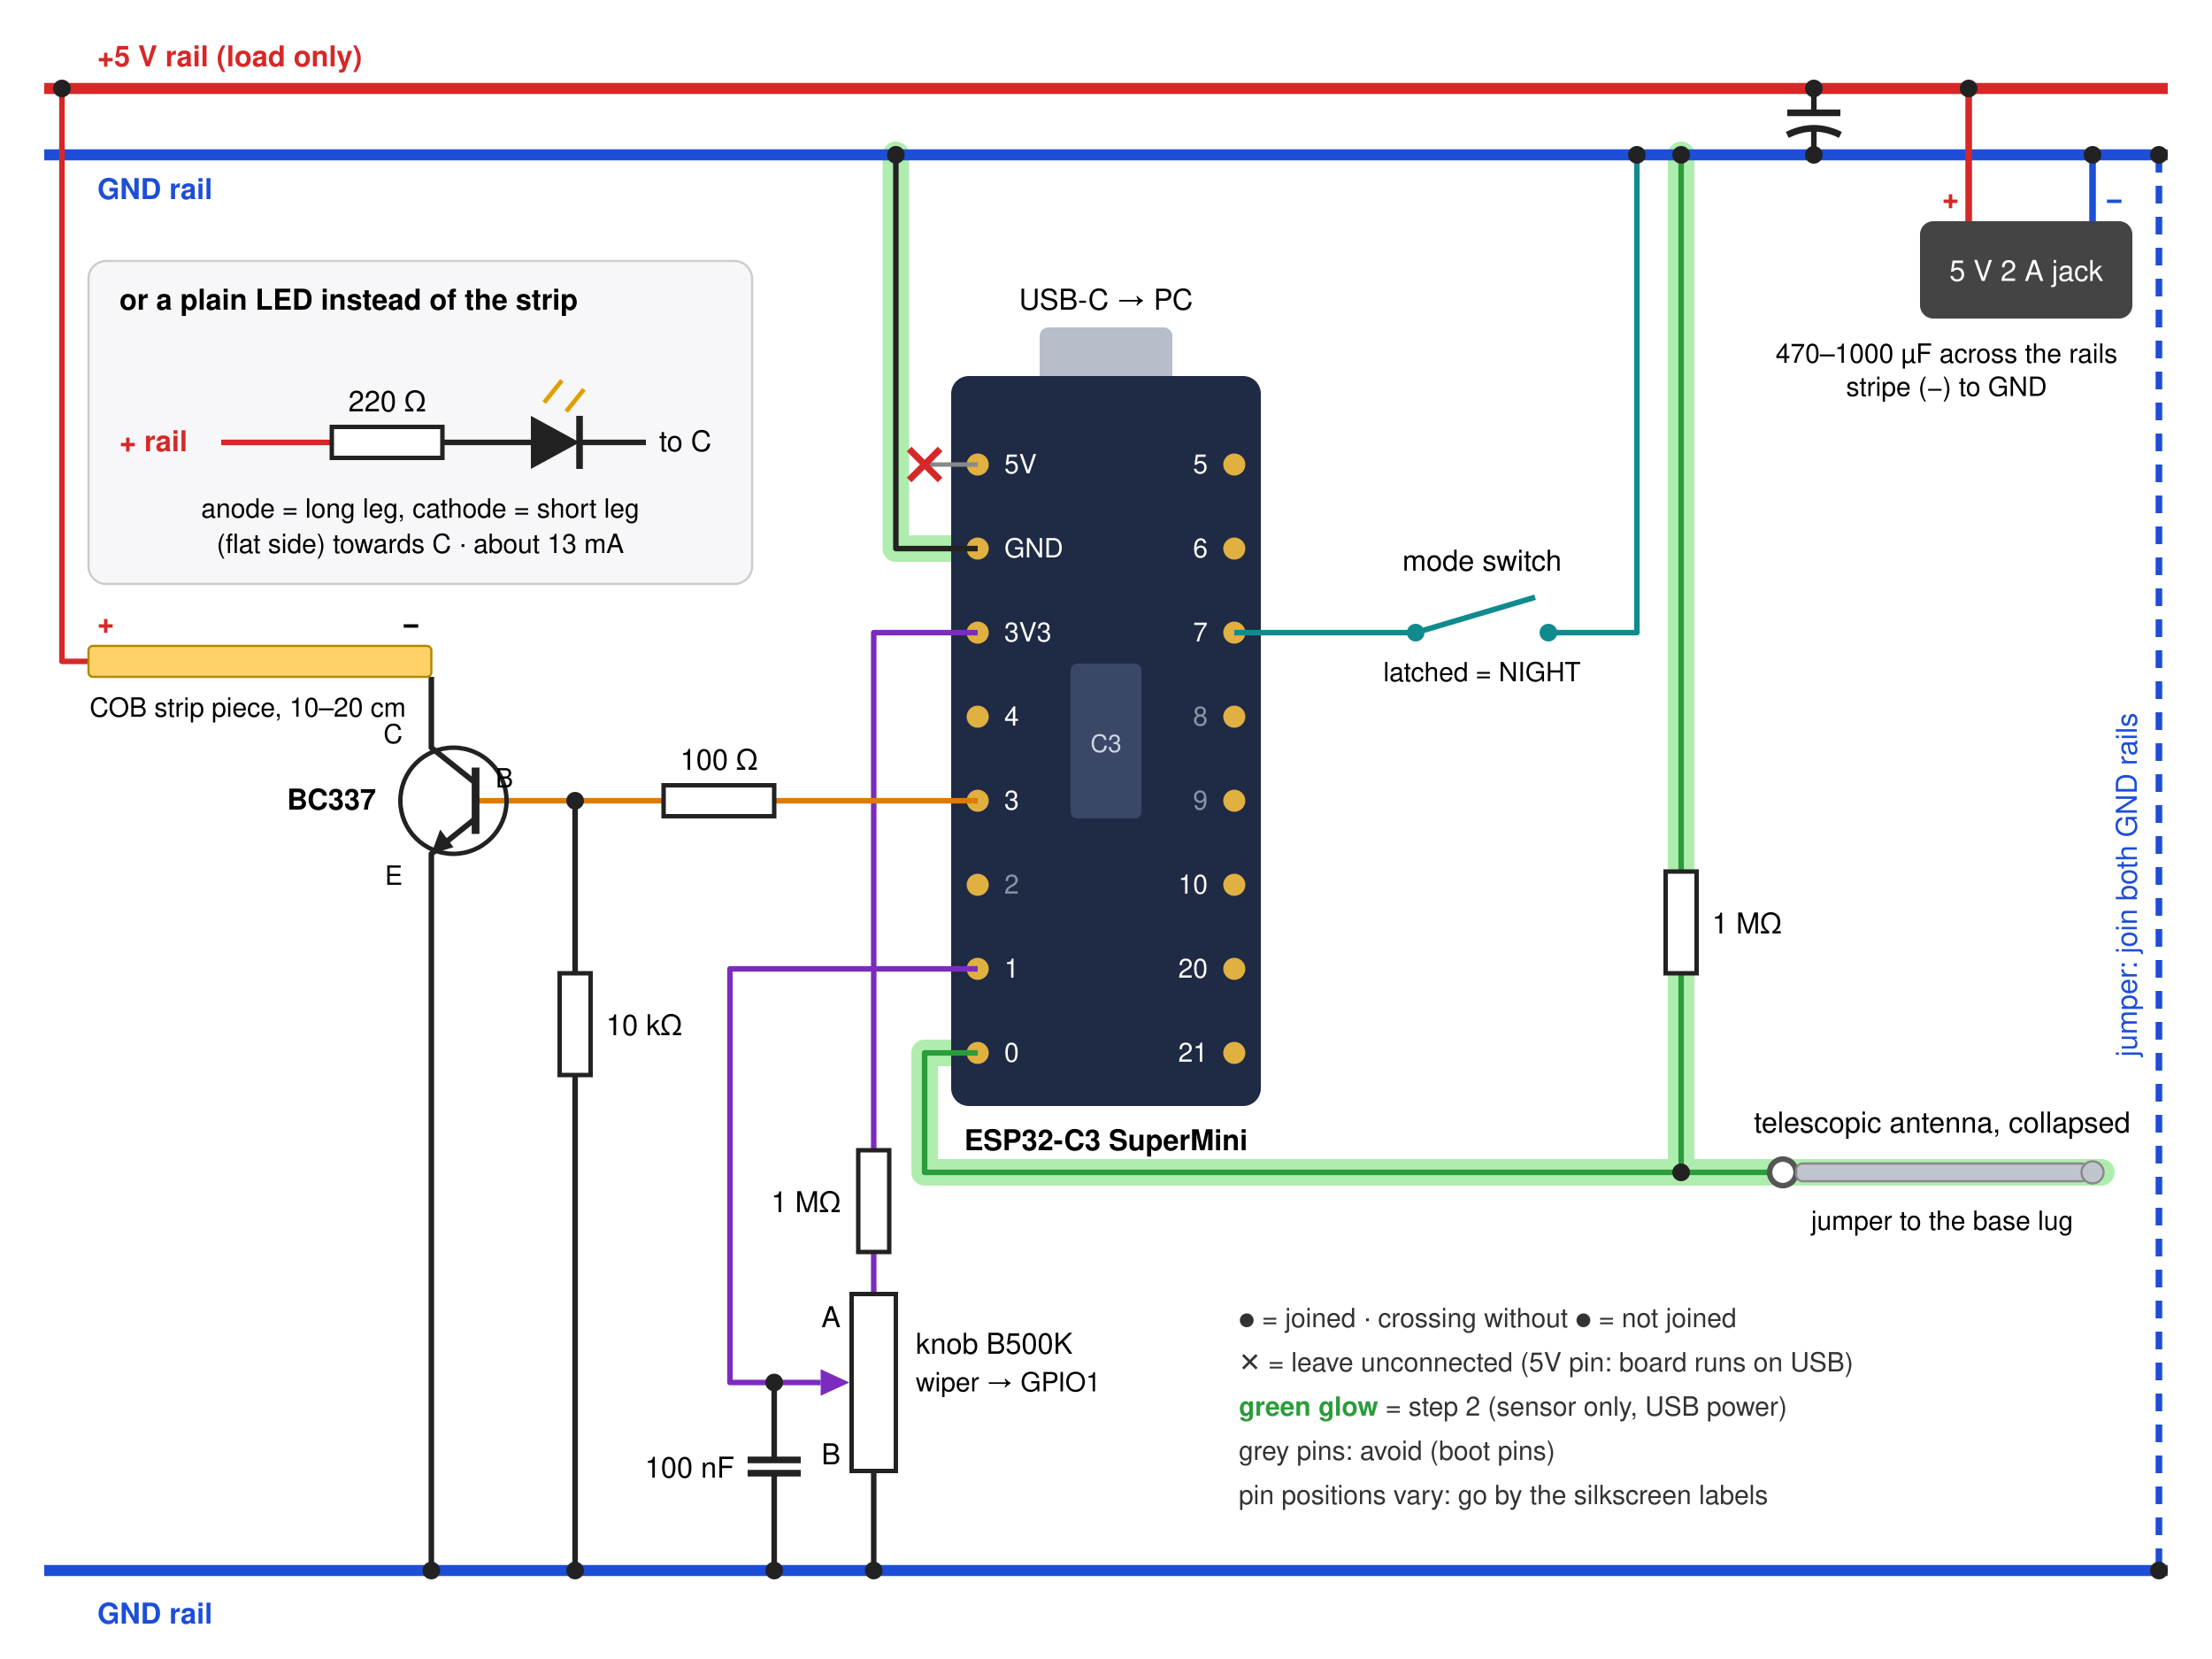
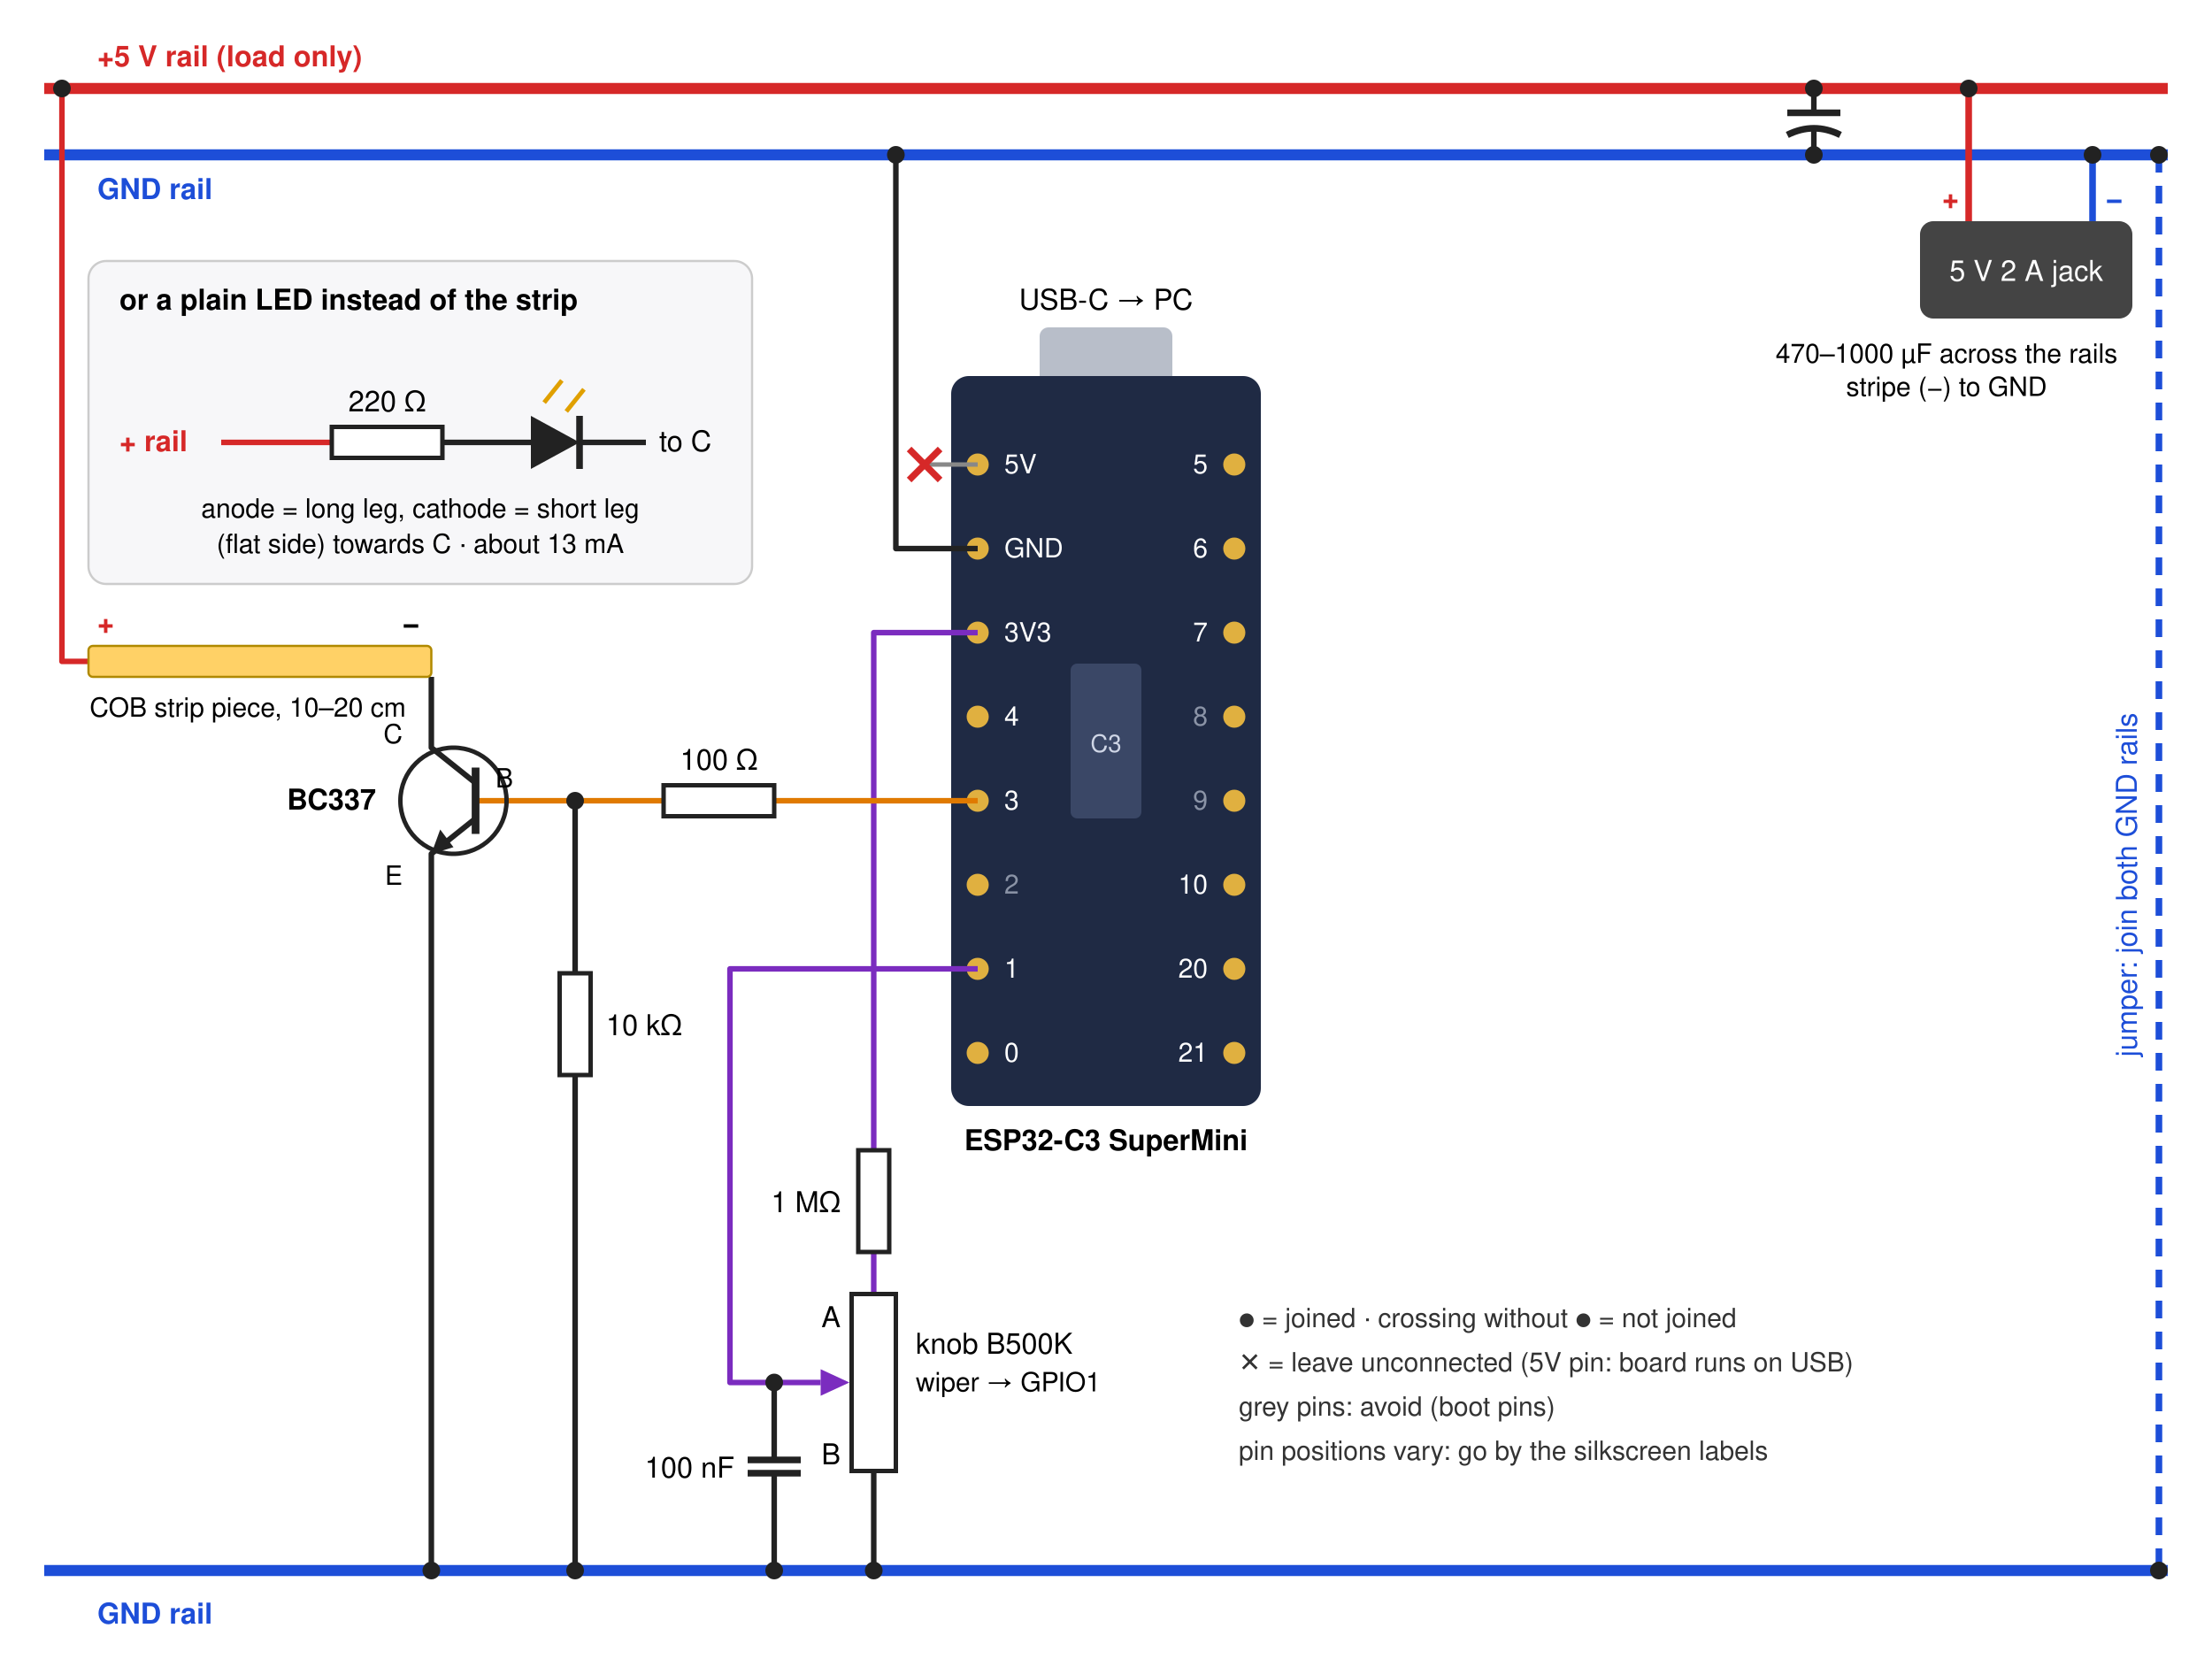
<svg xmlns="http://www.w3.org/2000/svg" viewBox="0 0 1000 750" font-family="Segoe UI, Helvetica, Arial, sans-serif" font-size="13">
  <rect width="1000" height="750" fill="#ffffff" />
-   <g stroke="#9be89b" stroke-width="12" stroke-linecap="round" stroke-linejoin="round" fill="none" opacity="0.8">
-     <path d="M442 248 H405 V70" />
-     <path d="M442 476 H418 V530 H950" />
-     <path d="M760 530 V70" />
-   </g>
  <line x1="20" y1="40" x2="980" y2="40" stroke="#d62828" stroke-width="5" />
  <line x1="20" y1="70" x2="980" y2="70" stroke="#1d4ed8" stroke-width="5" />
  <line x1="20" y1="710" x2="980" y2="710" stroke="#1d4ed8" stroke-width="5" />
  <path d="M976 70 V710" stroke="#1d4ed8" stroke-width="3" stroke-dasharray="8 6" fill="none" />
  <text x="44" y="30" fill="#d62828" font-weight="bold">+5 V rail (load only)</text>
  <text x="44" y="90" fill="#1d4ed8" font-weight="bold">GND rail</text>
  <text x="44" y="734" fill="#1d4ed8" font-weight="bold">GND rail</text>
  <text x="966" y="400" fill="#1d4ed8" text-anchor="middle" transform="rotate(-90 966 400)">jumper: join both GND rails</text>
  <rect x="868" y="100" width="96" height="44" rx="6" fill="#444" />
  <text x="916" y="127" fill="#fff" text-anchor="middle">5 V 2 A jack</text>
  <line x1="890" y1="100" x2="890" y2="40" stroke="#d62828" stroke-width="3" />
  <line x1="946" y1="100" x2="946" y2="70" stroke="#1d4ed8" stroke-width="3" />
  <text x="878" y="94" fill="#d62828" font-weight="bold">+</text>
  <text x="952" y="94" fill="#1d4ed8" font-weight="bold">−</text>
  <g stroke="#222" stroke-width="2.5" fill="none">
    <line x1="820" y1="40" x2="820" y2="51" />
    <line x1="808" y1="51" x2="832" y2="51" stroke-width="3" />
    <path d="M808 61 Q820 55 832 61" stroke-width="3" />
    <line x1="820" y1="58" x2="820" y2="70" />
  </g>
  <text x="880" y="164" text-anchor="middle" font-size="12">470–1000 µF across the rails</text>
  <text x="880" y="179" text-anchor="middle" font-size="12">stripe (−) to GND</text>
  <rect x="470" y="148" width="60" height="28" rx="4" fill="#b8bec9" />
  <text x="500" y="140" text-anchor="middle">USB-C → PC</text>
  <rect x="430" y="170" width="140" height="330" rx="8" fill="#1f2a44" />
  <rect x="484" y="300" width="32" height="70" rx="3" fill="#3a4766" />
  <text x="500" y="340" fill="#cfd6e6" font-size="11" text-anchor="middle">C3</text>
  <text x="500" y="520" text-anchor="middle" font-weight="bold">ESP32-C3 SuperMini</text>
  <g fill="#e0b040">
    <circle cx="442" cy="210" r="5" />
    <circle cx="442" cy="248" r="5" />
    <circle cx="442" cy="286" r="5" />
    <circle cx="442" cy="324" r="5" />
    <circle cx="442" cy="362" r="5" />
    <circle cx="442" cy="400" r="5" />
    <circle cx="442" cy="438" r="5" />
    <circle cx="442" cy="476" r="5" />
    <circle cx="558" cy="210" r="5" />
    <circle cx="558" cy="248" r="5" />
    <circle cx="558" cy="286" r="5" />
    <circle cx="558" cy="324" r="5" />
    <circle cx="558" cy="362" r="5" />
    <circle cx="558" cy="400" r="5" />
    <circle cx="558" cy="438" r="5" />
    <circle cx="558" cy="476" r="5" />
  </g>
  <g fill="#ffffff" font-size="12">
    <text x="454" y="214">5V</text>
    <text x="454" y="252">GND</text>
    <text x="454" y="290">3V3</text>
    <text x="454" y="328">4</text>
    <text x="454" y="366">3</text>
    <text x="454" y="404" fill="#8a93a6">2</text>
    <text x="454" y="442">1</text>
    <text x="454" y="480">0</text>
  </g>
  <g fill="#ffffff" font-size="12" text-anchor="end">
    <text x="546" y="214">5</text>
    <text x="546" y="252">6</text>
    <text x="546" y="290">7</text>
    <text x="546" y="328" fill="#8a93a6">8</text>
    <text x="546" y="366" fill="#8a93a6">9</text>
    <text x="546" y="404">10</text>
    <text x="546" y="442">20</text>
    <text x="546" y="480">21</text>
  </g>
  <line x1="442" y1="210" x2="418" y2="210" stroke="#888" stroke-width="2" />
  <g stroke="#d62828" stroke-width="3">
    <line x1="411" y1="203" x2="425" y2="217" />
    <line x1="411" y1="217" x2="425" y2="203" />
  </g>
  <g fill="none" stroke-width="2.5" stroke-linejoin="round">
    <path d="M442 248 H405 V70" stroke="#222" />
    <path d="M442 286 H395 V520" stroke="#7b2cbf" />
    <path d="M395 566 V585" stroke="#7b2cbf" />
    <path d="M395 665 V710" stroke="#222" />
    <path d="M442 438 H330 V625 H371" stroke="#7b2cbf" />
    <path d="M350 625 V660 M350 666 V710" stroke="#222" />
-     <path d="M442 476 H418 V530 H800" stroke="#2a9d3a" />
-     <path d="M760 530 V440 M760 394 V70" stroke="#2a9d3a" />
    <path d="M442 362 H350 M300 362 H215" stroke="#e07a00" />
    <path d="M260 362 V440 M260 486 V710" stroke="#222" />
    <path d="M215 354 L195 338 V306" stroke="#222" />
    <path d="M215 370 L195 386 V710" stroke="#222" />
    <path d="M40 299 H28 V40" stroke="#d62828" />
-     <path d="M558 286 H640 M700 286 H740 V70" stroke="#0f8b8d" />
-     <path d="M640 286 L694 270" stroke="#0f8b8d" />
  </g>
  <rect x="388" y="520" width="14" height="46" fill="#fff" stroke="#222" stroke-width="2" />
  <text x="380" y="548" text-anchor="end">1 MΩ</text>
  <rect x="385" y="585" width="20" height="80" fill="#fff" stroke="#222" stroke-width="2" />
  <polygon points="371,619 384,625 371,631" fill="#7b2cbf" />
  <text x="380" y="600" text-anchor="end">A</text>
  <text x="380" y="662" text-anchor="end">B</text>
  <text x="414" y="612">knob B500K</text>
  <text x="414" y="629" font-size="12">wiper → GPIO1</text>
  <g stroke="#222" stroke-width="3">
    <line x1="338" y1="660" x2="362" y2="660" />
    <line x1="338" y1="666" x2="362" y2="666" />
  </g>
  <text x="332" y="668" text-anchor="end">100 nF</text>
-   <rect x="753" y="394" width="14" height="46" fill="#fff" stroke="#222" stroke-width="2" />
-   <text x="774" y="422">1 MΩ</text>
-   <circle cx="806" cy="530" r="6" fill="#fff" stroke="#555" stroke-width="2.5" />
-   <rect x="812" y="526" width="132" height="8" rx="3" fill="#c0c4cc" stroke="#888" />
-   <circle cx="946" cy="530" r="5" fill="#c0c4cc" stroke="#888" />
-   <text x="878" y="512" text-anchor="middle">telescopic antenna, collapsed</text>
-   <text x="878" y="556" text-anchor="middle" font-size="12">jumper to the base lug</text>
  <rect x="300" y="355" width="50" height="14" fill="#fff" stroke="#222" stroke-width="2" />
  <text x="325" y="348" text-anchor="middle">100 Ω</text>
  <circle cx="205" cy="362" r="24" fill="none" stroke="#222" stroke-width="2" />
  <line x1="215" y1="347" x2="215" y2="377" stroke="#222" stroke-width="3.5" />
  <polygon points="195,386 199,375 205,383" fill="#222" />
  <text x="182" y="336" text-anchor="end" font-size="12">C</text>
  <text x="224" y="356" font-size="12">B</text>
  <text x="182" y="400" text-anchor="end" font-size="12">E</text>
  <text x="170" y="366" text-anchor="end" font-weight="bold">BC337</text>
  <rect x="253" y="440" width="14" height="46" fill="#fff" stroke="#222" stroke-width="2" />
  <text x="274" y="468">10 kΩ</text>
  <rect x="40" y="292" width="155" height="14" rx="2" fill="#ffd166" stroke="#b08900" />
  <text x="44" y="286" fill="#d62828" font-weight="bold">+</text>
  <text x="182" y="286" font-weight="bold">−</text>
  <text x="112" y="324" text-anchor="middle" font-size="12">COB strip piece, 10–20 cm</text>
  <rect x="40" y="118" width="300" height="146" rx="8" fill="#f7f7f9" stroke="#ccc" />
  <text x="54" y="140" font-weight="bold">or a plain LED instead of the strip</text>
  <text x="54" y="204" fill="#d62828" font-weight="bold">+ rail</text>
  <g fill="none" stroke-width="2.5">
    <path d="M100 200 H150" stroke="#d62828" />
    <path d="M200 200 H240 M262 200 H292" stroke="#222" />
    <line x1="262" y1="188" x2="262" y2="212" stroke="#222" stroke-width="3" />
    <path d="M246 182 L254 172 M256 186 L264 176" stroke="#e0a000" stroke-width="2" />
  </g>
  <rect x="150" y="193" width="50" height="14" fill="#fff" stroke="#222" stroke-width="2" />
  <text x="175" y="186" text-anchor="middle">220 Ω</text>
  <polygon points="240,188 240,212 262,200" fill="#222" />
  <text x="298" y="204">to C</text>
  <text x="190" y="234" text-anchor="middle" font-size="12">anode = long leg, cathode = short leg</text>
  <text x="190" y="250" text-anchor="middle" font-size="12">(flat side) towards C · about 13 mA</text>
-   <circle cx="640" cy="286" r="4" fill="#0f8b8d" />
-   <circle cx="700" cy="286" r="4" fill="#0f8b8d" />
-   <text x="670" y="258" text-anchor="middle">mode switch</text>
-   <text x="670" y="308" text-anchor="middle" font-size="12">latched = NIGHT</text>
  <g fill="#222">
    <circle cx="405" cy="70" r="4" />
    <circle cx="28" cy="40" r="4" />
    <circle cx="890" cy="40" r="4" />
    <circle cx="946" cy="70" r="4" />
    <circle cx="820" cy="40" r="4" />
    <circle cx="820" cy="70" r="4" />
-     <circle cx="760" cy="70" r="4" />
-     <circle cx="740" cy="70" r="4" />
-     <circle cx="760" cy="530" r="4" />
    <circle cx="260" cy="362" r="4" />
    <circle cx="350" cy="625" r="4" />
    <circle cx="395" cy="710" r="4" />
    <circle cx="350" cy="710" r="4" />
    <circle cx="260" cy="710" r="4" />
    <circle cx="195" cy="710" r="4" />
    <circle cx="976" cy="70" r="4" />
    <circle cx="976" cy="710" r="4" />
  </g>
  <g font-size="12" fill="#333">
    <text x="560" y="600">● = joined · crossing without ● = not joined</text>
    <text x="560" y="620">✕ = leave unconnected (5V pin: board runs on USB)</text>
-     <text x="560" y="640">
-       <tspan fill="#2a9d3a" font-weight="bold">green glow</tspan> = step 2 (sensor only, USB power)</text>
-     <text x="560" y="660">grey pins: avoid (boot pins)</text>
-     <text x="560" y="680">pin positions vary: go by the silkscreen labels</text>
+     <text x="560" y="640">grey pins: avoid (boot pins)</text>
+     <text x="560" y="660">pin positions vary: go by the silkscreen labels</text>
  </g>
</svg>
